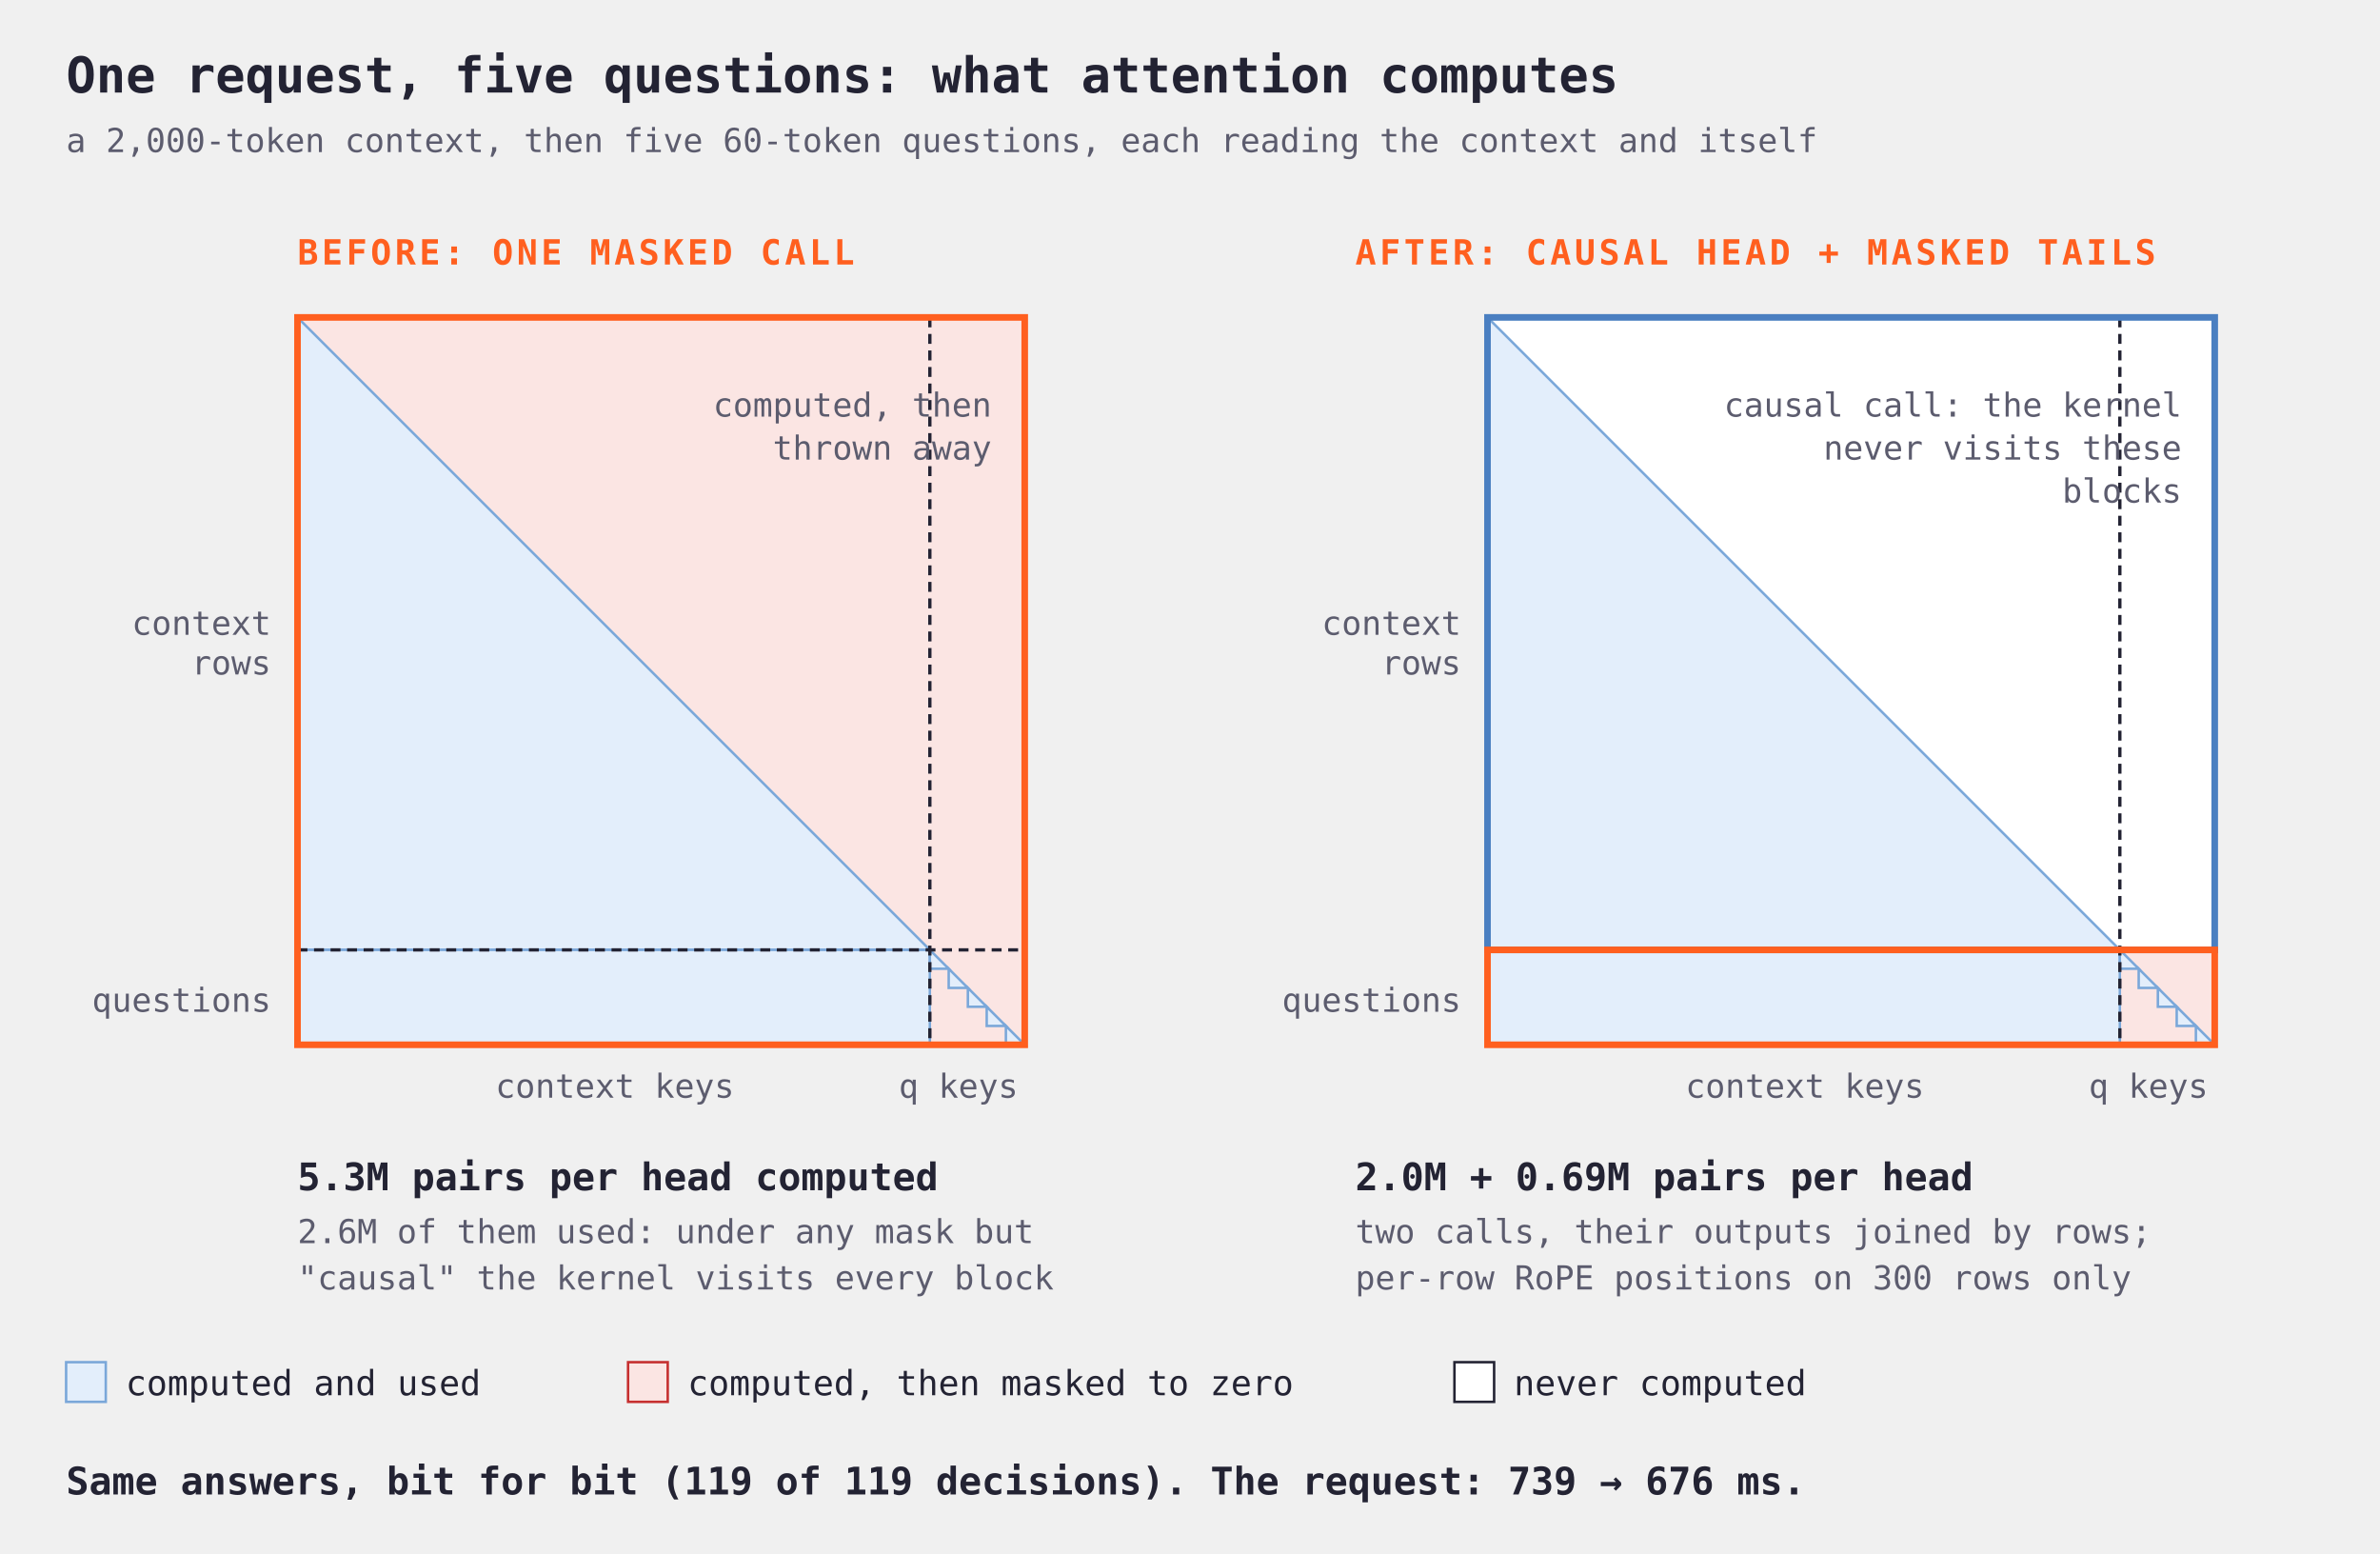
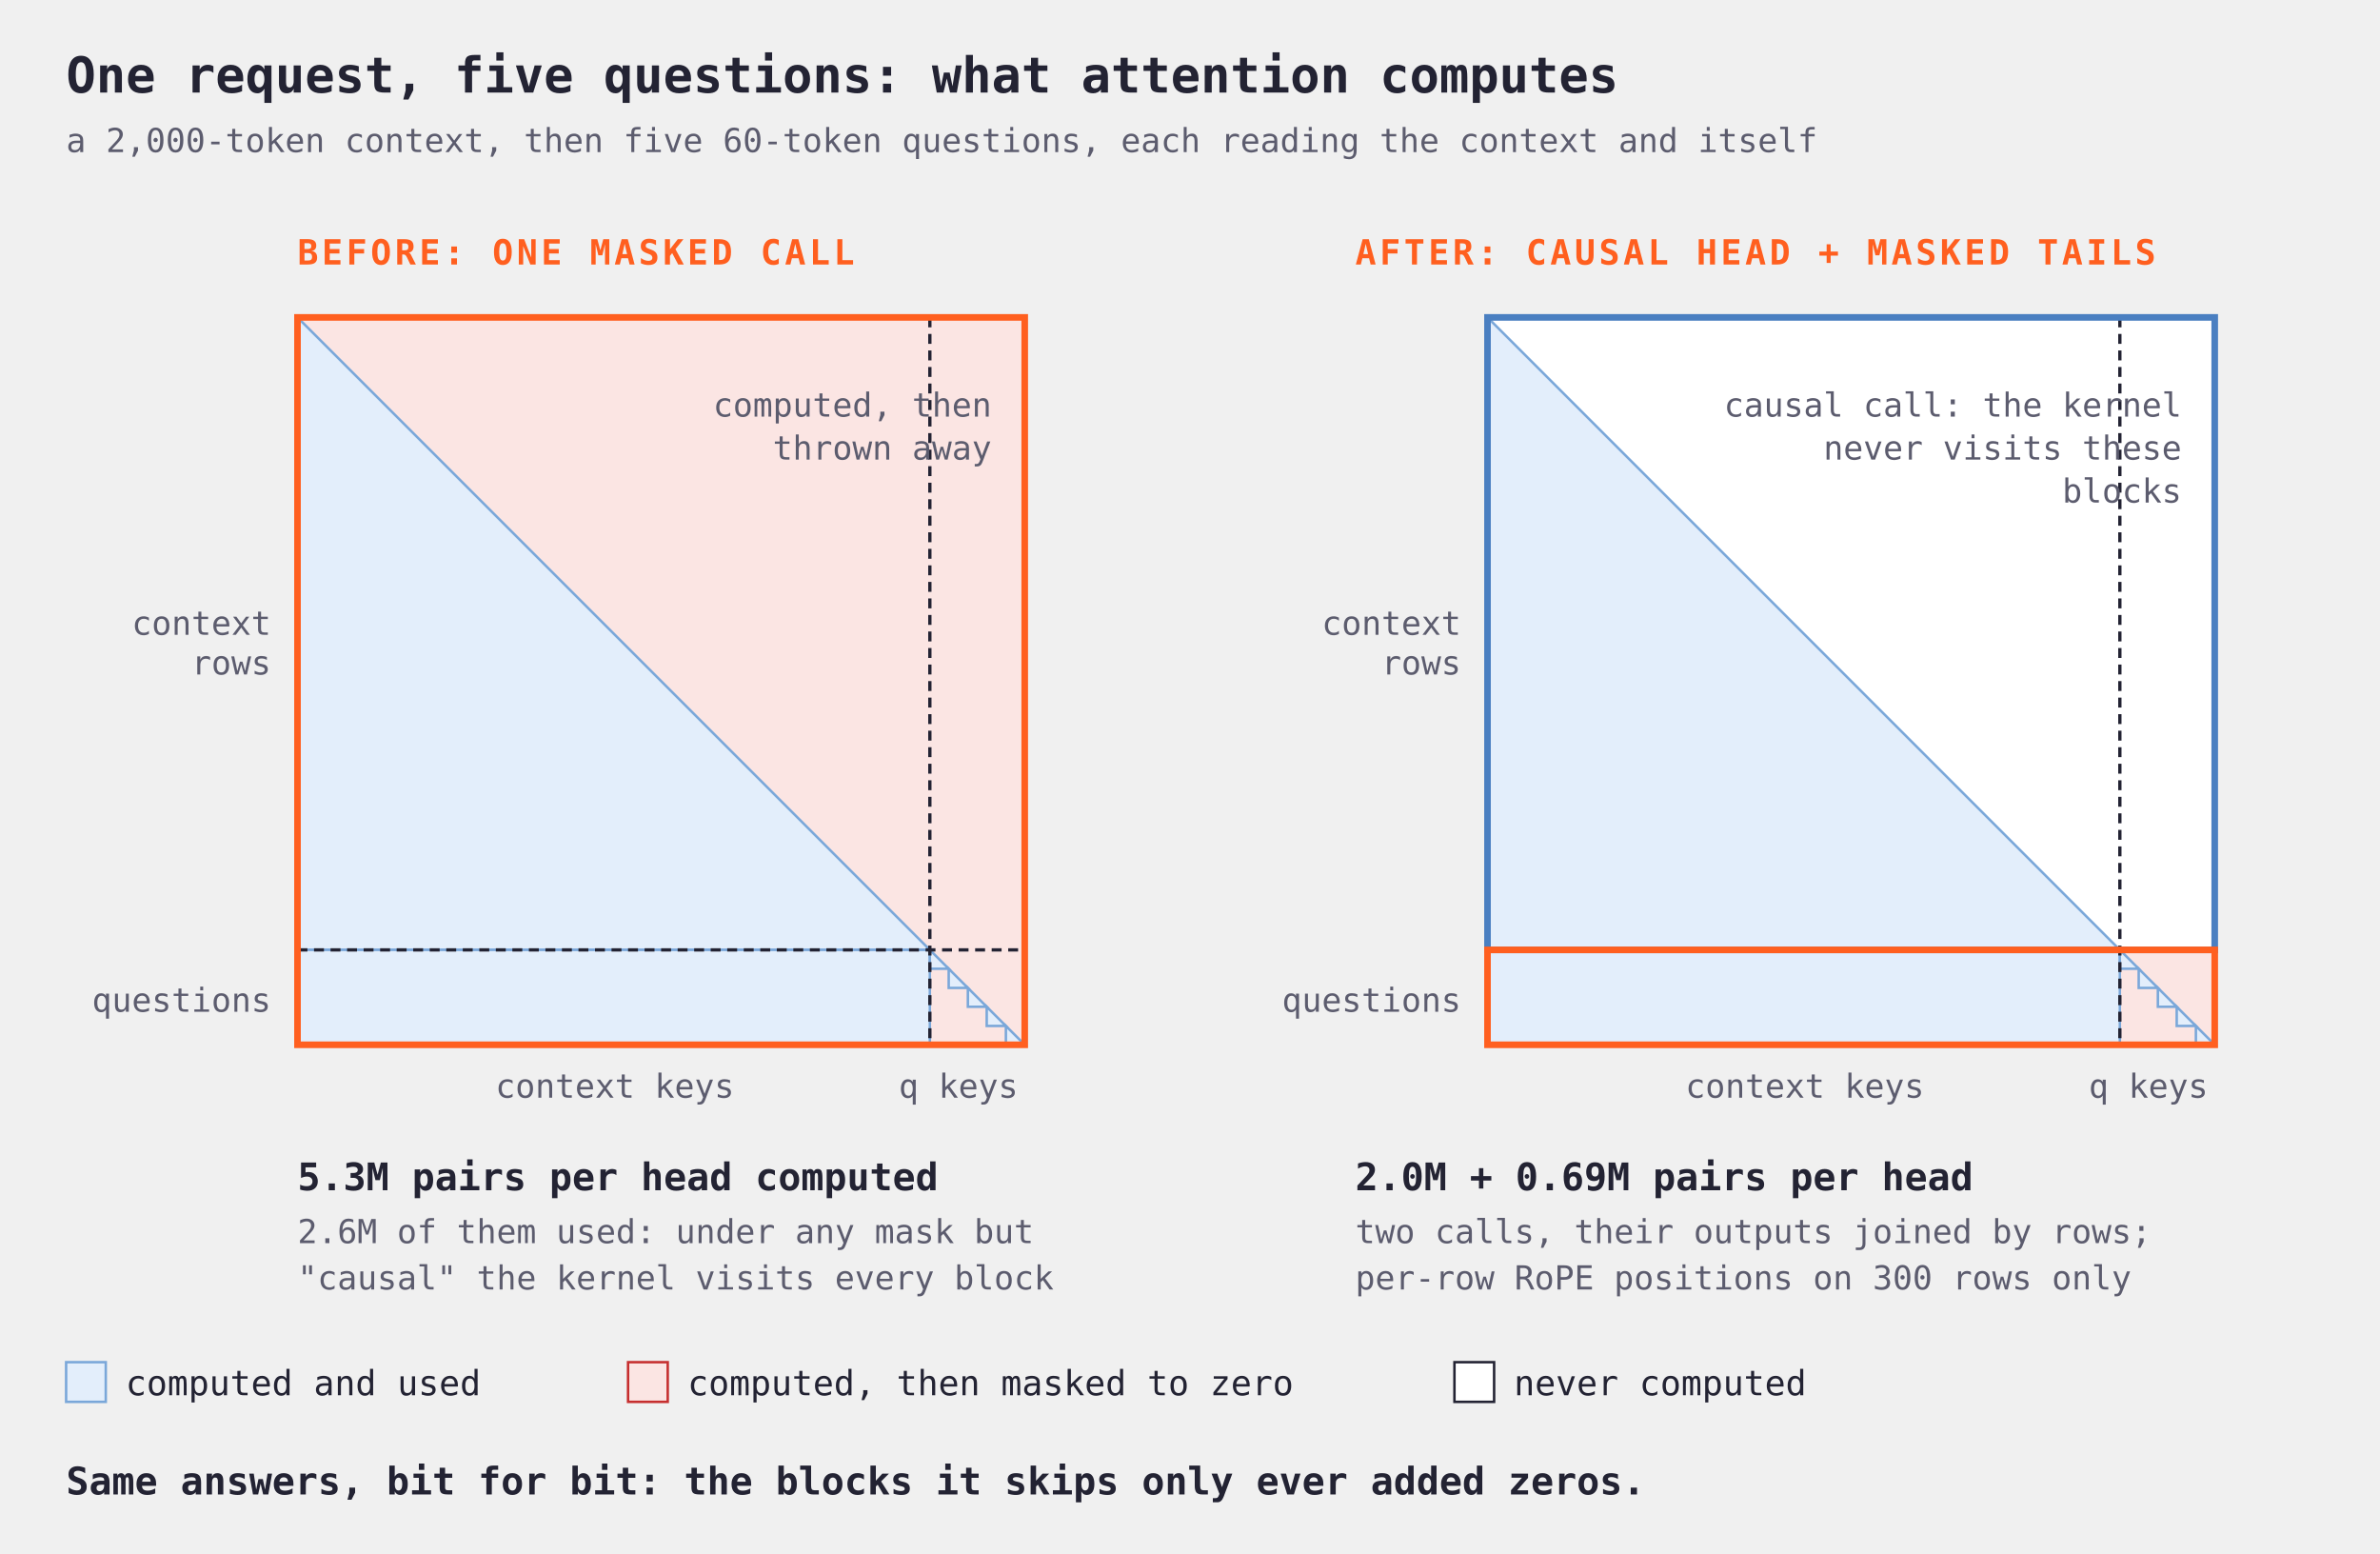
<svg xmlns="http://www.w3.org/2000/svg" viewBox="0 0 720 470" role="img" aria-labelledby="title desc" font-family="'Roboto Mono', ui-monospace, SFMono-Regular, Menlo, Consolas, 'DejaVu Sans Mono', monospace">
  <style>
    text { fill: #232333; font-size: 10.5px; }
    .t { font-size: 15px; font-weight: 700; }
    .k { font-size: 10.5px; font-weight: 600; letter-spacing: .1em; fill: #ff5f1f; }
    .h { font-size: 11.5px; font-weight: 700; }
    .m { fill: #5c5c6e; font-size: 10px; }
    .use { fill: #e3eefb; stroke: #7aa7d9; stroke-width: .75; }
  </style>
  <text x="20" y="28" class="t">One request, five questions: what attention computes</text>
  <text x="20" y="46" class="m">a 2,000-token context, then five 60-token questions, each reading the context and itself</text>
  <text x="90" y="80" class="k">BEFORE: ONE MASKED CALL</text>
  <text x="410" y="80" class="k">AFTER: CAUSAL HEAD + MASKED TAILS</text>
  <rect x="90" y="96" width="220.0" height="220.0" fill="#fbe5e3" stroke="#232333" stroke-width="1.25" />
  <polygon points="90,96 281.3,287.3 90,287.3" class="use" />
  <rect x="90" y="287.3" width="191.3" height="28.7" class="use" />
  <polygon points="281.3,287.3 287.0,293.0 281.3,293.0" class="use" />
  <polygon points="287.0,293.0 292.8,298.8 287.0,298.8" class="use" />
  <polygon points="292.8,298.8 298.5,304.5 292.8,304.5" class="use" />
  <polygon points="298.5,304.5 304.3,310.3 298.5,310.3" class="use" />
  <polygon points="304.3,310.3 310.0,316.0 304.3,316.0" class="use" />
  <line x1="90" y1="287.3" x2="310.0" y2="287.3" stroke="#232333" stroke-dasharray="3 2" />
  <line x1="281.3" y1="96" x2="281.3" y2="316.0" stroke="#232333" stroke-dasharray="3 2" />
  <rect x="90" y="96" width="220.0" height="220.0" fill="none" stroke="#ff5f1f" stroke-width="2" />
  <text x="300.0" y="126" class="m" text-anchor="end">computed, then</text>
  <text x="300.0" y="139" class="m" text-anchor="end">thrown away</text>
  <text x="82" y="192" class="m" text-anchor="end">context</text>
  <text x="82" y="204" class="m" text-anchor="end">rows</text>
  <text x="82" y="306" class="m" text-anchor="end">questions</text>
  <text x="186" y="332" class="m" text-anchor="middle">context keys</text>
  <text x="308" y="332" class="m" text-anchor="end">q keys</text>
  <rect x="450" y="96" width="220.0" height="220.0" fill="#ffffff" stroke="#232333" stroke-width="1.25" />
  <polygon points="450,96 641.3,287.3 450,287.3" class="use" />
  <rect x="450" y="287.3" width="220.0" height="28.7" fill="#fbe5e3" />
  <rect x="450" y="287.3" width="191.3" height="28.7" class="use" />
  <polygon points="641.3,287.3 647.0,293.0 641.3,293.0" class="use" />
  <polygon points="647.0,293.0 652.8,298.8 647.0,298.8" class="use" />
  <polygon points="652.8,298.8 658.5,304.5 652.8,304.5" class="use" />
  <polygon points="658.5,304.5 664.3,310.3 658.5,310.3" class="use" />
  <polygon points="664.3,310.3 670.0,316.0 664.3,316.0" class="use" />
  <line x1="450" y1="287.3" x2="670.0" y2="287.3" stroke="#232333" stroke-dasharray="3 2" />
  <line x1="641.3" y1="96" x2="641.3" y2="316.0" stroke="#232333" stroke-dasharray="3 2" />
  <rect x="450" y="96" width="220.0" height="191.3" fill="none" stroke="#4a7fc1" stroke-width="2" />
  <rect x="450" y="287.3" width="220.0" height="28.7" fill="none" stroke="#ff5f1f" stroke-width="2" />
  <text x="660.0" y="126" class="m" text-anchor="end">causal call: the kernel</text>
  <text x="660.0" y="139" class="m" text-anchor="end">never visits these</text>
  <text x="660.0" y="152" class="m" text-anchor="end">blocks</text>
  <text x="442" y="192" class="m" text-anchor="end">context</text>
  <text x="442" y="204" class="m" text-anchor="end">rows</text>
  <text x="442" y="306" class="m" text-anchor="end">questions</text>
  <text x="546" y="332" class="m" text-anchor="middle">context keys</text>
  <text x="668" y="332" class="m" text-anchor="end">q keys</text>
  <text x="90" y="360" class="h">5.3M pairs per head computed</text>
  <text x="90" y="376" class="m">2.6M of them used: under any mask but</text>
  <text x="90" y="390" class="m">"causal" the kernel visits every block</text>
  <text x="410" y="360" class="h">2.0M + 0.69M pairs per head</text>
  <text x="410" y="376" class="m">two calls, their outputs joined by rows;</text>
  <text x="410" y="390" class="m">per-row RoPE positions on 300 rows only</text>
  <rect x="20" y="412" width="12" height="12" class="use" />
  <text x="38" y="422">computed and used</text>
  <rect x="190" y="412" width="12" height="12" fill="#fbe5e3" stroke="#c62f2f" stroke-width=".75" />
  <text x="208" y="422">computed, then masked to zero</text>
  <rect x="440" y="412" width="12" height="12" fill="#ffffff" stroke="#232333" stroke-width=".75" />
  <text x="458" y="422">never computed</text>
-   <text x="20" y="452" class="h">Same answers, bit for bit (119 of 119 decisions). The request: 739 → 676 ms.</text>
+   <text x="20" y="452" class="h">Same answers, bit for bit: the blocks it skips only ever added zeros.</text>
</svg>
